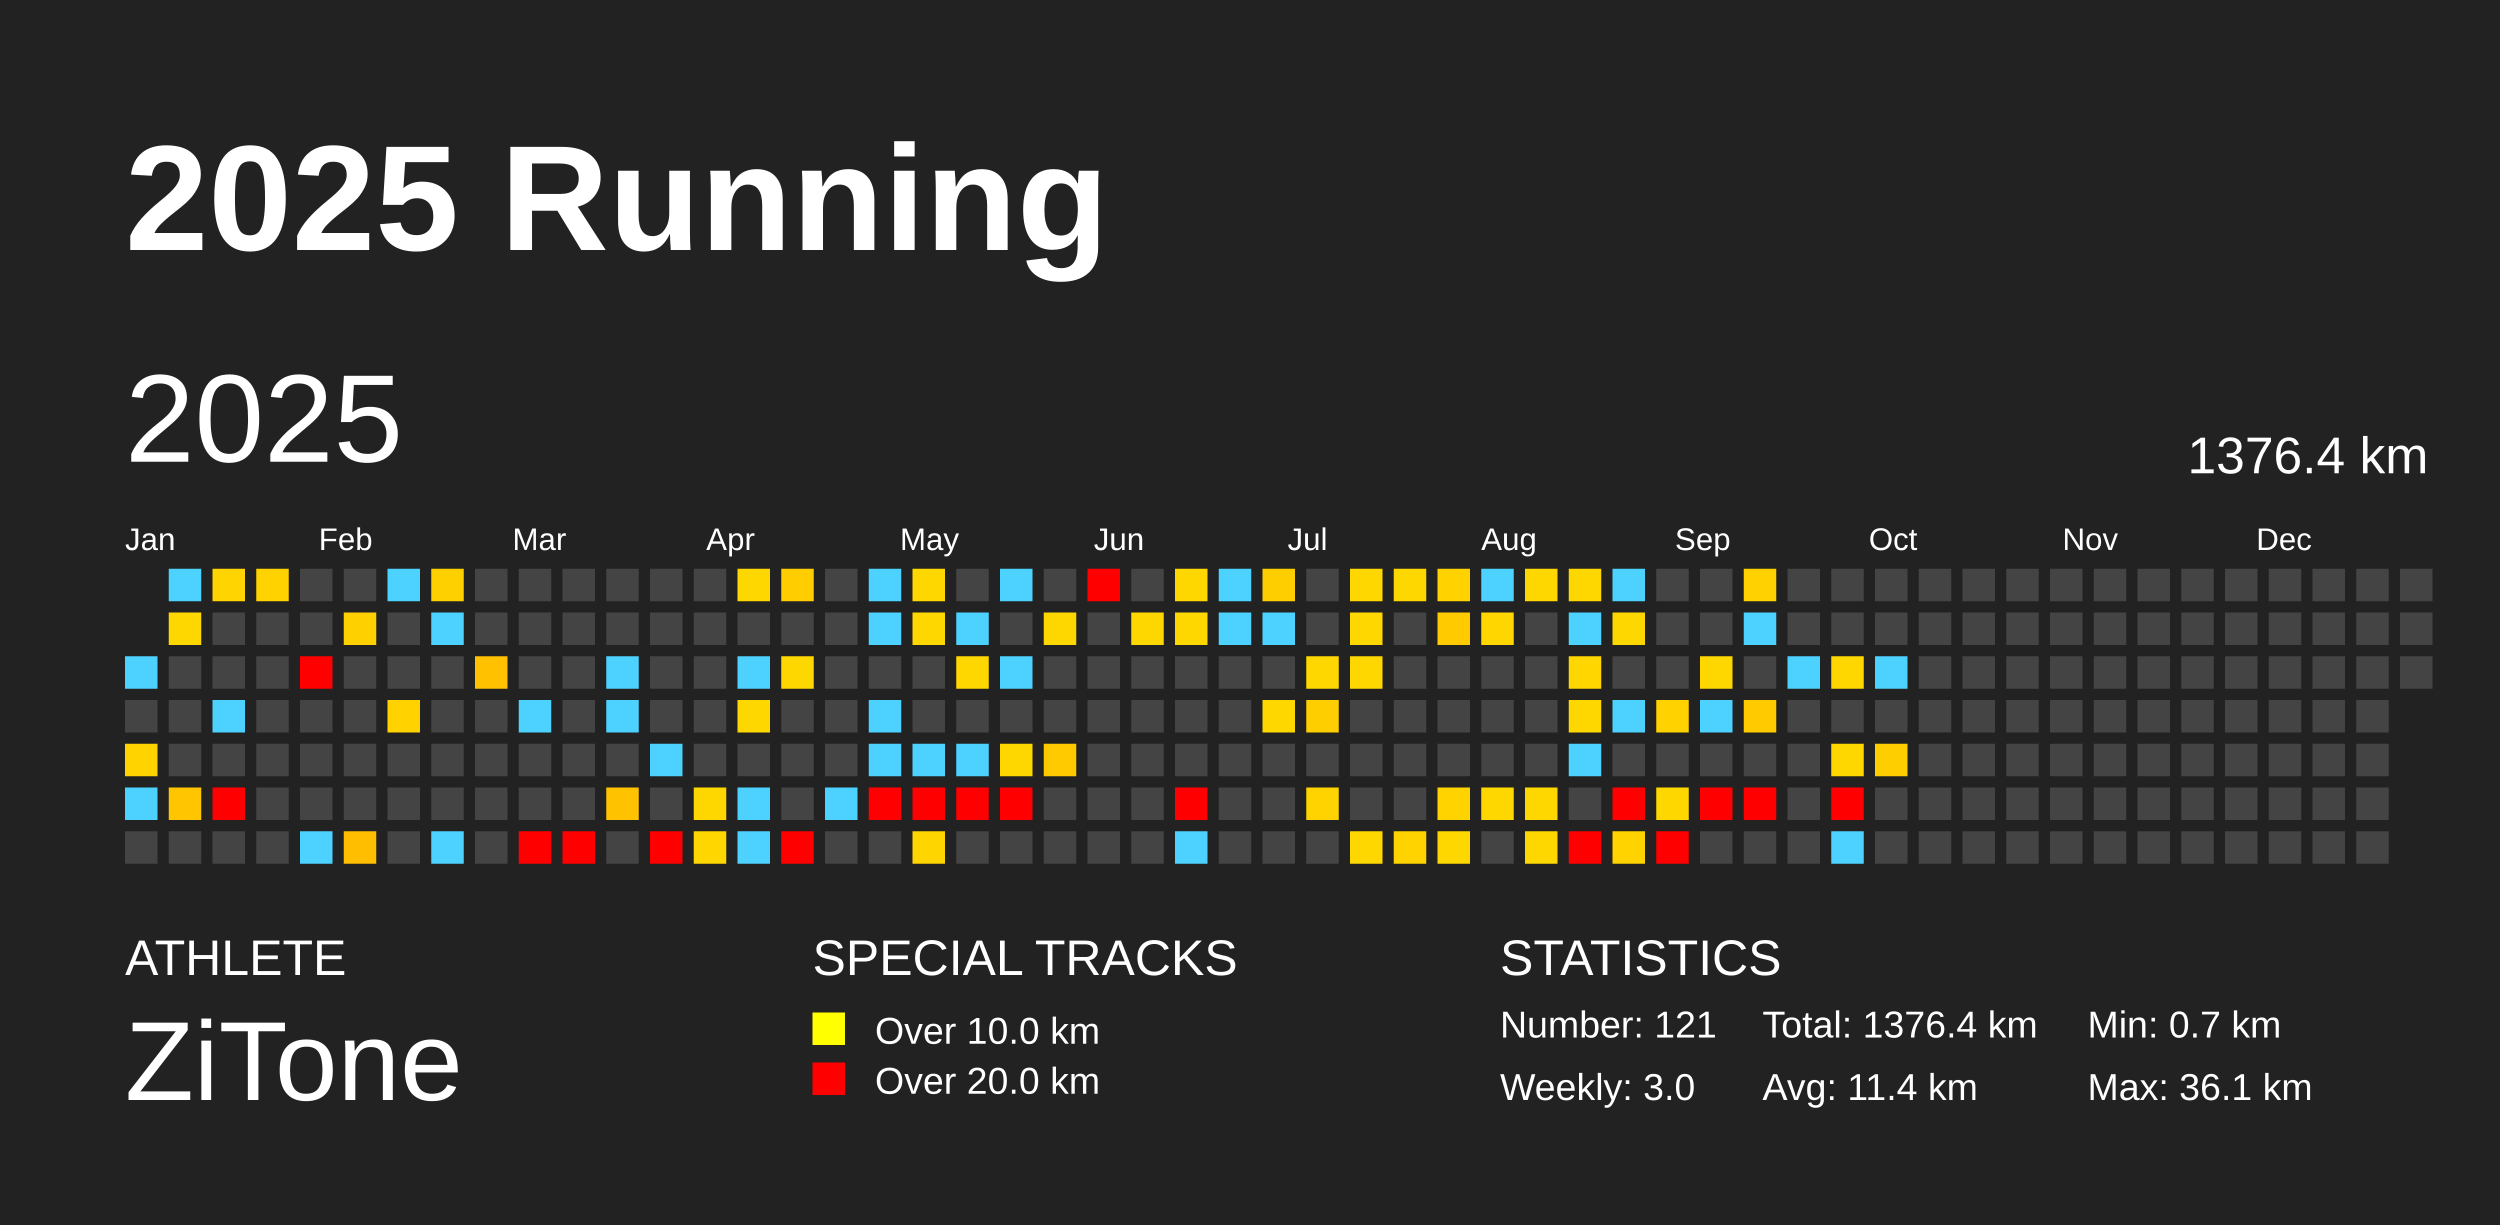
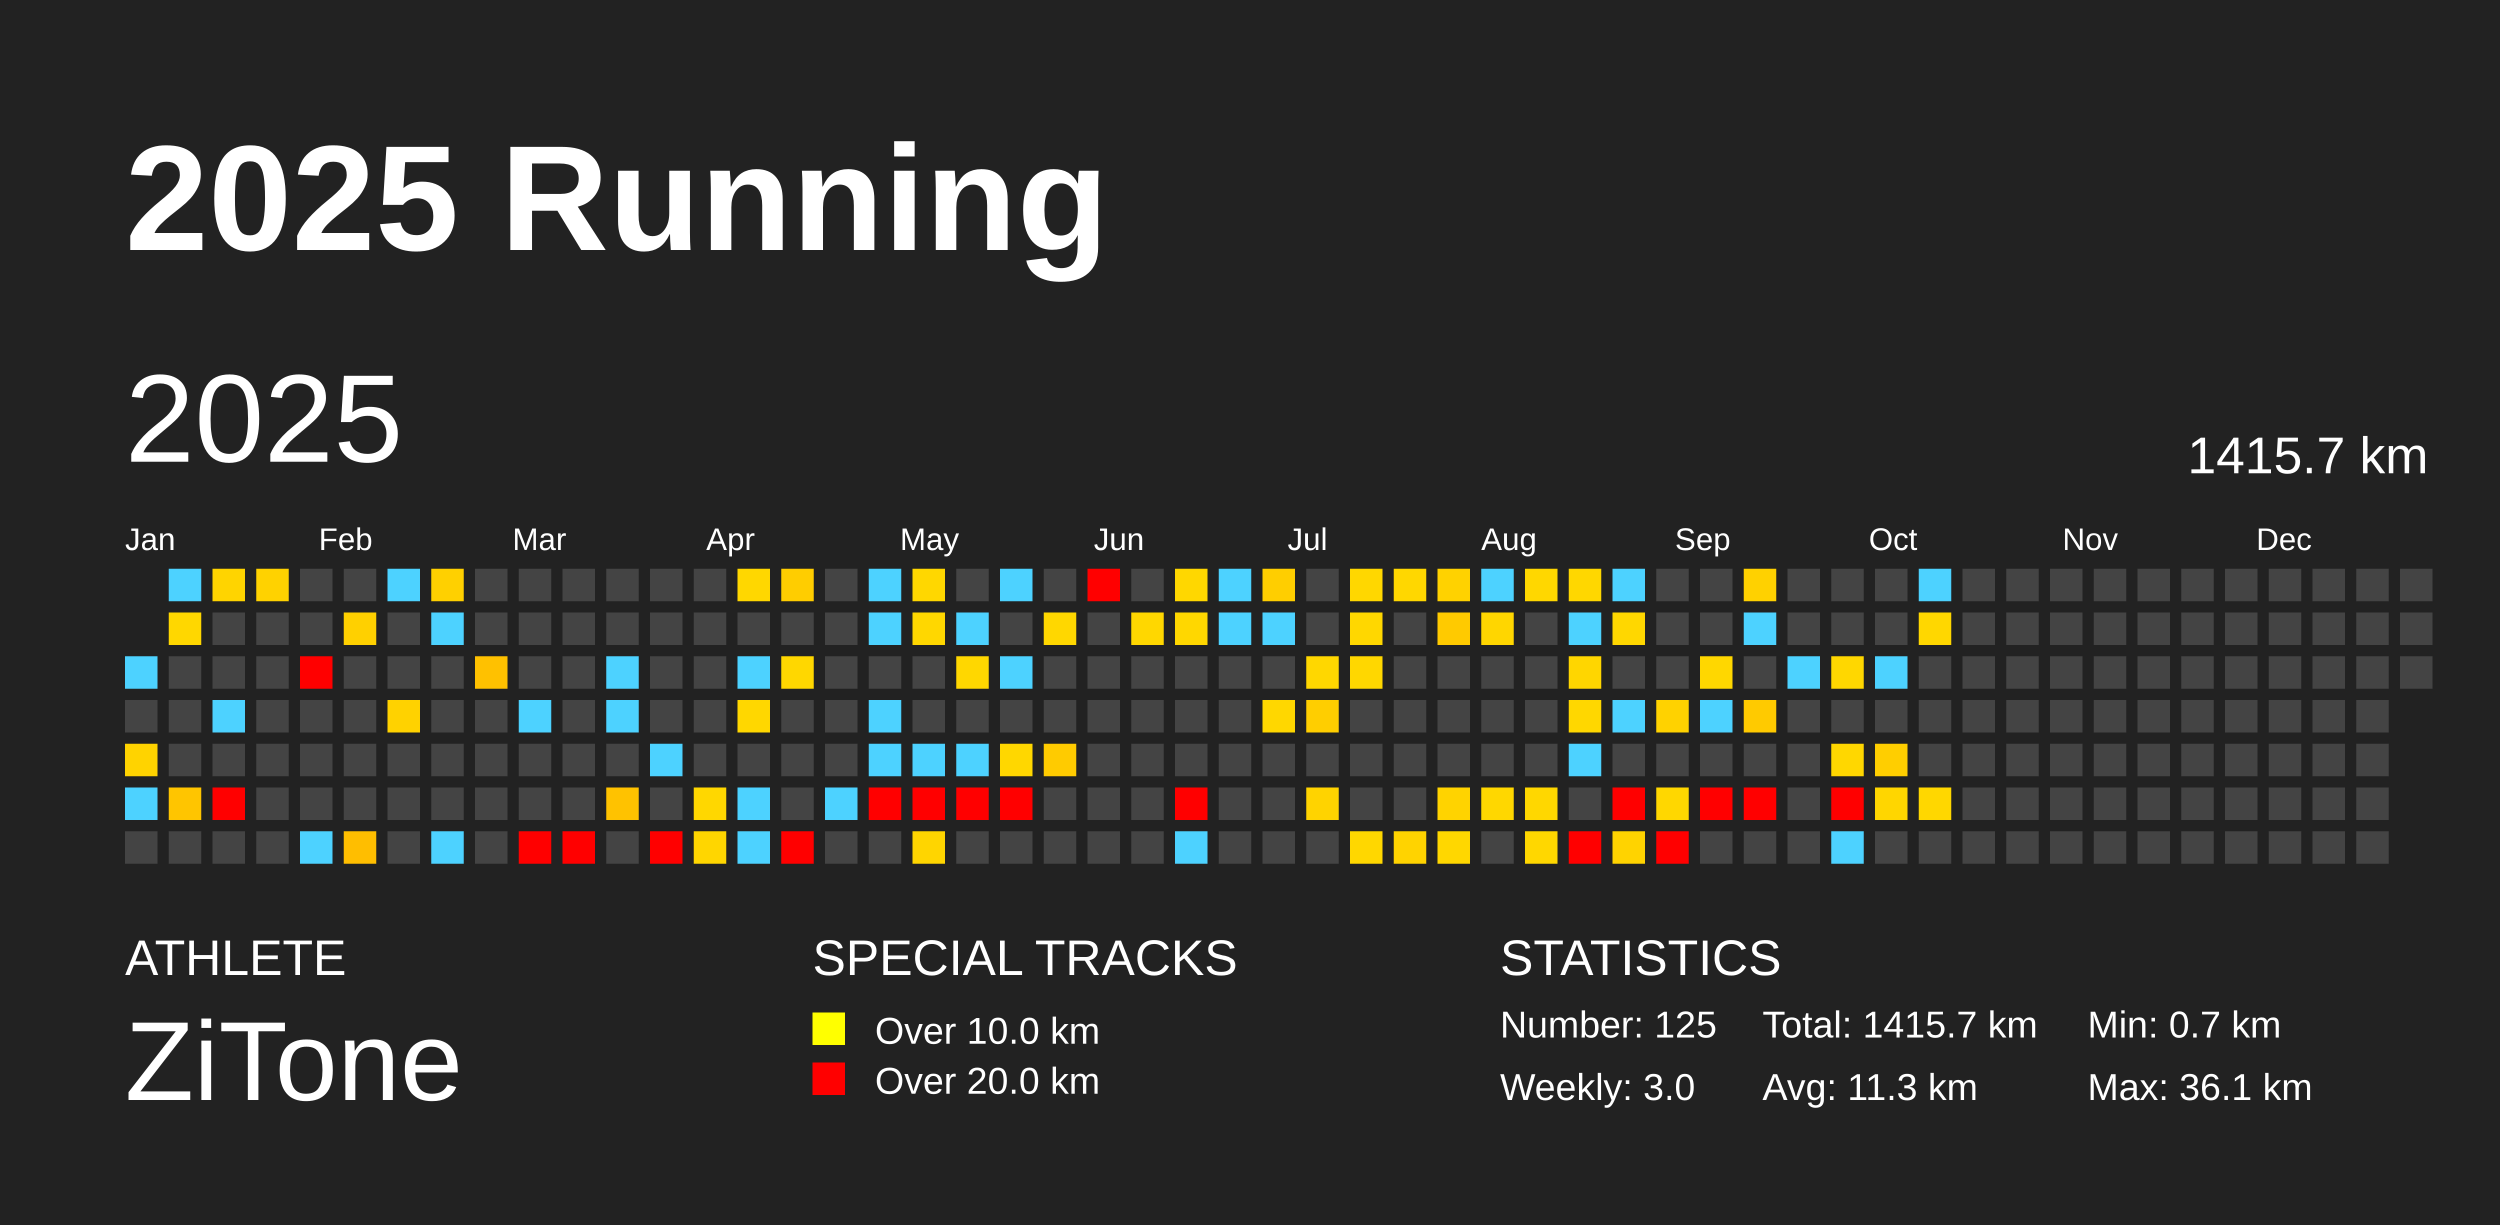
<svg xmlns="http://www.w3.org/2000/svg" baseProfile="full" height="98mm" version="1.1" viewBox="0,0,200,98" width="200mm">
  <defs />
  <rect fill="#222222" height="98" width="200" x="0" y="0" />
  <text fill="#FFFFFF" style="font-size:12px; font-family:Arial; font-weight:bold;" x="10" y="20">2025 Running</text>
  <text fill="#FFFFFF" style="font-size:4px; font-family:Arial" x="10" y="78">ATHLETE</text>
  <text fill="#FFFFFF" style="font-size:9px; font-family:Arial" x="10" y="88">ZiTone</text>
  <text fill="#FFFFFF" style="font-size:4px; font-family:Arial" x="65" y="78">SPECIAL TRACKS</text>
  <rect fill="yellow" height="2.6" width="2.6" x="65" y="81" />
  <text fill="#FFFFFF" style="font-size:3px; font-family:Arial" x="70" y="83.5">Over 10.0 km</text>
  <rect fill="red" height="2.6" width="2.6" x="65" y="85" />
  <text fill="#FFFFFF" style="font-size:3px; font-family:Arial" x="70" y="87.5">Over 20.0 km</text>
  <text fill="#FFFFFF" style="font-size:4px; font-family:Arial" x="120" y="78">STATISTICS</text>
-   <text fill="#FFFFFF" style="font-size:3px; font-family:Arial" x="120" y="83">Number: 121</text>
+   <text fill="#FFFFFF" style="font-size:3px; font-family:Arial" x="120" y="83">Number: 125</text>
  <text fill="#FFFFFF" style="font-size:3px; font-family:Arial" x="120" y="88">Weekly: 3.0</text>
-   <text fill="#FFFFFF" style="font-size:3px; font-family:Arial" x="141" y="83">Total: 1376.4 km</text>
-   <text fill="#FFFFFF" style="font-size:3px; font-family:Arial" x="141" y="88">Avg: 11.4 km</text>
+   <text fill="#FFFFFF" style="font-size:3px; font-family:Arial" x="141" y="83">Total: 1415.7 km</text>
+   <text fill="#FFFFFF" style="font-size:3px; font-family:Arial" x="141" y="88">Avg: 11.3 km</text>
  <text fill="#FFFFFF" style="font-size:3px; font-family:Arial" x="167" y="83">Min: 0.7 km</text>
  <text fill="#FFFFFF" style="font-size:3px; font-family:Arial" x="167" y="88">Max: 36.1 km</text>
  <text dominant-baseline="hanging" fill="#FFFFFF" style="font-size:10.0px; font-family:Arial;" x="10" y="30">2025</text>
-   <text dominant-baseline="hanging" fill="#FFFFFF" style="font-size:4.125px; font-family:Arial;" x="175" y="35">1376.4 km</text>
+   <text dominant-baseline="hanging" fill="#FFFFFF" style="font-size:4.125px; font-family:Arial;" x="175" y="35">1415.7 km</text>
  <text fill="#FFFFFF" style="font-size:2.5px; font-family:Arial" x="10.0" y="44">Jan</text>
  <text fill="#FFFFFF" style="font-size:2.5px; font-family:Arial" x="25.5" y="44">Feb</text>
  <text fill="#FFFFFF" style="font-size:2.5px; font-family:Arial" x="41.0" y="44">Mar</text>
  <text fill="#FFFFFF" style="font-size:2.5px; font-family:Arial" x="56.5" y="44">Apr</text>
  <text fill="#FFFFFF" style="font-size:2.5px; font-family:Arial" x="72.0" y="44">May</text>
  <text fill="#FFFFFF" style="font-size:2.5px; font-family:Arial" x="87.5" y="44">Jun</text>
  <text fill="#FFFFFF" style="font-size:2.5px; font-family:Arial" x="103.0" y="44">Jul</text>
  <text fill="#FFFFFF" style="font-size:2.5px; font-family:Arial" x="118.5" y="44">Aug</text>
  <text fill="#FFFFFF" style="font-size:2.5px; font-family:Arial" x="134.0" y="44">Sep</text>
  <text fill="#FFFFFF" style="font-size:2.5px; font-family:Arial" x="149.5" y="44">Oct</text>
  <text fill="#FFFFFF" style="font-size:2.5px; font-family:Arial" x="165.0" y="44">Nov</text>
  <text fill="#FFFFFF" style="font-size:2.5px; font-family:Arial" x="180.5" y="44">Dec</text>
  <rect fill="#4dd2ff" height="2.6" width="2.6" x="10.0" y="52.5" />
  <rect fill="#444444" height="2.6" width="2.6" x="10.0" y="56.0" />
  <rect fill="#ffd300" height="2.6" width="2.6" x="10.0" y="59.5" />
  <rect fill="#4dd2ff" height="2.6" width="2.6" x="10.0" y="63.0" />
  <rect fill="#444444" height="2.6" width="2.6" x="10.0" y="66.5" />
  <rect fill="#4dd2ff" height="2.6" width="2.6" x="13.5" y="45.5" />
  <rect fill="#ffd700" height="2.6" width="2.6" x="13.5" y="49.0" />
  <rect fill="#444444" height="2.6" width="2.6" x="13.5" y="52.5" />
  <rect fill="#444444" height="2.6" width="2.6" x="13.5" y="56.0" />
  <rect fill="#444444" height="2.6" width="2.6" x="13.5" y="59.5" />
  <rect fill="#ffc500" height="2.6" width="2.6" x="13.5" y="63.0" />
  <rect fill="#444444" height="2.6" width="2.6" x="13.5" y="66.5" />
  <rect fill="#ffd400" height="2.6" width="2.6" x="17.0" y="45.5" />
  <rect fill="#444444" height="2.6" width="2.6" x="17.0" y="49.0" />
  <rect fill="#444444" height="2.6" width="2.6" x="17.0" y="52.5" />
  <rect fill="#4dd2ff" height="2.6" width="2.6" x="17.0" y="56.0" />
  <rect fill="#444444" height="2.6" width="2.6" x="17.0" y="59.5" />
  <rect fill="red" height="2.6" width="2.6" x="17.0" y="63.0" />
  <rect fill="#444444" height="2.6" width="2.6" x="17.0" y="66.5" />
  <rect fill="#ffd200" height="2.6" width="2.6" x="20.5" y="45.5" />
  <rect fill="#444444" height="2.6" width="2.6" x="20.5" y="49.0" />
  <rect fill="#444444" height="2.6" width="2.6" x="20.5" y="52.5" />
  <rect fill="#444444" height="2.6" width="2.6" x="20.5" y="56.0" />
  <rect fill="#444444" height="2.6" width="2.6" x="20.5" y="59.5" />
  <rect fill="#444444" height="2.6" width="2.6" x="20.5" y="63.0" />
  <rect fill="#444444" height="2.6" width="2.6" x="20.5" y="66.5" />
  <rect fill="#444444" height="2.6" width="2.6" x="24.0" y="45.5" />
  <rect fill="#444444" height="2.6" width="2.6" x="24.0" y="49.0" />
  <rect fill="red" height="2.6" width="2.6" x="24.0" y="52.5" />
  <rect fill="#444444" height="2.6" width="2.6" x="24.0" y="56.0" />
  <rect fill="#444444" height="2.6" width="2.6" x="24.0" y="59.5" />
  <rect fill="#444444" height="2.6" width="2.6" x="24.0" y="63.0" />
  <rect fill="#4dd2ff" height="2.6" width="2.6" x="24.0" y="66.5" />
  <rect fill="#444444" height="2.6" width="2.6" x="27.5" y="45.5" />
  <rect fill="#ffd000" height="2.6" width="2.6" x="27.5" y="49.0" />
  <rect fill="#444444" height="2.6" width="2.6" x="27.5" y="52.5" />
  <rect fill="#444444" height="2.6" width="2.6" x="27.5" y="56.0" />
  <rect fill="#444444" height="2.6" width="2.6" x="27.5" y="59.5" />
  <rect fill="#444444" height="2.6" width="2.6" x="27.5" y="63.0" />
  <rect fill="#ffbe00" height="2.6" width="2.6" x="27.5" y="66.5" />
  <rect fill="#4dd2ff" height="2.6" width="2.6" x="31.0" y="45.5" />
  <rect fill="#444444" height="2.6" width="2.6" x="31.0" y="49.0" />
  <rect fill="#444444" height="2.6" width="2.6" x="31.0" y="52.5" />
  <rect fill="#ffd200" height="2.6" width="2.6" x="31.0" y="56.0" />
  <rect fill="#444444" height="2.6" width="2.6" x="31.0" y="59.5" />
  <rect fill="#444444" height="2.6" width="2.6" x="31.0" y="63.0" />
  <rect fill="#444444" height="2.6" width="2.6" x="31.0" y="66.5" />
  <rect fill="#ffd000" height="2.6" width="2.6" x="34.5" y="45.5" />
  <rect fill="#4dd2ff" height="2.6" width="2.6" x="34.5" y="49.0" />
  <rect fill="#444444" height="2.6" width="2.6" x="34.5" y="52.5" />
  <rect fill="#444444" height="2.6" width="2.6" x="34.5" y="56.0" />
  <rect fill="#444444" height="2.6" width="2.6" x="34.5" y="59.5" />
  <rect fill="#444444" height="2.6" width="2.6" x="34.5" y="63.0" />
  <rect fill="#4dd2ff" height="2.6" width="2.6" x="34.5" y="66.5" />
  <rect fill="#444444" height="2.6" width="2.6" x="38.0" y="45.5" />
  <rect fill="#444444" height="2.6" width="2.6" x="38.0" y="49.0" />
  <rect fill="#ffc100" height="2.6" width="2.6" x="38.0" y="52.5" />
  <rect fill="#444444" height="2.6" width="2.6" x="38.0" y="56.0" />
  <rect fill="#444444" height="2.6" width="2.6" x="38.0" y="59.5" />
  <rect fill="#444444" height="2.6" width="2.6" x="38.0" y="63.0" />
  <rect fill="#444444" height="2.6" width="2.6" x="38.0" y="66.5" />
  <rect fill="#444444" height="2.6" width="2.6" x="41.5" y="45.5" />
  <rect fill="#444444" height="2.6" width="2.6" x="41.5" y="49.0" />
  <rect fill="#444444" height="2.6" width="2.6" x="41.5" y="52.5" />
  <rect fill="#4dd2ff" height="2.6" width="2.6" x="41.5" y="56.0" />
  <rect fill="#444444" height="2.6" width="2.6" x="41.5" y="59.5" />
  <rect fill="#444444" height="2.6" width="2.6" x="41.5" y="63.0" />
  <rect fill="red" height="2.6" width="2.6" x="41.5" y="66.5" />
  <rect fill="#444444" height="2.6" width="2.6" x="45.0" y="45.5" />
  <rect fill="#444444" height="2.6" width="2.6" x="45.0" y="49.0" />
  <rect fill="#444444" height="2.6" width="2.6" x="45.0" y="52.5" />
  <rect fill="#444444" height="2.6" width="2.6" x="45.0" y="56.0" />
  <rect fill="#444444" height="2.6" width="2.6" x="45.0" y="59.5" />
  <rect fill="#444444" height="2.6" width="2.6" x="45.0" y="63.0" />
  <rect fill="red" height="2.6" width="2.6" x="45.0" y="66.5" />
  <rect fill="#444444" height="2.6" width="2.6" x="48.5" y="45.5" />
  <rect fill="#444444" height="2.6" width="2.6" x="48.5" y="49.0" />
  <rect fill="#4dd2ff" height="2.6" width="2.6" x="48.5" y="52.5" />
  <rect fill="#4dd2ff" height="2.6" width="2.6" x="48.5" y="56.0" />
  <rect fill="#444444" height="2.6" width="2.6" x="48.5" y="59.5" />
  <rect fill="#ffc200" height="2.6" width="2.6" x="48.5" y="63.0" />
  <rect fill="#444444" height="2.6" width="2.6" x="48.5" y="66.5" />
  <rect fill="#444444" height="2.6" width="2.6" x="52.0" y="45.5" />
  <rect fill="#444444" height="2.6" width="2.6" x="52.0" y="49.0" />
  <rect fill="#444444" height="2.6" width="2.6" x="52.0" y="52.5" />
  <rect fill="#444444" height="2.6" width="2.6" x="52.0" y="56.0" />
  <rect fill="#4dd2ff" height="2.6" width="2.6" x="52.0" y="59.5" />
  <rect fill="#444444" height="2.6" width="2.6" x="52.0" y="63.0" />
  <rect fill="red" height="2.6" width="2.6" x="52.0" y="66.5" />
  <rect fill="#444444" height="2.6" width="2.6" x="55.5" y="45.5" />
  <rect fill="#444444" height="2.6" width="2.6" x="55.5" y="49.0" />
  <rect fill="#444444" height="2.6" width="2.6" x="55.5" y="52.5" />
  <rect fill="#444444" height="2.6" width="2.6" x="55.5" y="56.0" />
  <rect fill="#444444" height="2.6" width="2.6" x="55.5" y="59.5" />
  <rect fill="#ffd700" height="2.6" width="2.6" x="55.5" y="63.0" />
  <rect fill="#ffd600" height="2.6" width="2.6" x="55.5" y="66.5" />
  <rect fill="#ffd700" height="2.6" width="2.6" x="59.0" y="45.5" />
  <rect fill="#444444" height="2.6" width="2.6" x="59.0" y="49.0" />
  <rect fill="#4dd2ff" height="2.6" width="2.6" x="59.0" y="52.5" />
  <rect fill="#ffd700" height="2.6" width="2.6" x="59.0" y="56.0" />
  <rect fill="#444444" height="2.6" width="2.6" x="59.0" y="59.5" />
  <rect fill="#4dd2ff" height="2.6" width="2.6" x="59.0" y="63.0" />
  <rect fill="#4dd2ff" height="2.6" width="2.6" x="59.0" y="66.5" />
  <rect fill="#ffcd00" height="2.6" width="2.6" x="62.5" y="45.5" />
  <rect fill="#444444" height="2.6" width="2.6" x="62.5" y="49.0" />
  <rect fill="#ffd700" height="2.6" width="2.6" x="62.5" y="52.5" />
  <rect fill="#444444" height="2.6" width="2.6" x="62.5" y="56.0" />
  <rect fill="#444444" height="2.6" width="2.6" x="62.5" y="59.5" />
  <rect fill="#444444" height="2.6" width="2.6" x="62.5" y="63.0" />
  <rect fill="red" height="2.6" width="2.6" x="62.5" y="66.5" />
  <rect fill="#444444" height="2.6" width="2.6" x="66.0" y="45.5" />
  <rect fill="#444444" height="2.6" width="2.6" x="66.0" y="49.0" />
  <rect fill="#444444" height="2.6" width="2.6" x="66.0" y="52.5" />
  <rect fill="#444444" height="2.6" width="2.6" x="66.0" y="56.0" />
  <rect fill="#444444" height="2.6" width="2.6" x="66.0" y="59.5" />
  <rect fill="#4dd2ff" height="2.6" width="2.6" x="66.0" y="63.0" />
  <rect fill="#444444" height="2.6" width="2.6" x="66.0" y="66.5" />
  <rect fill="#4dd2ff" height="2.6" width="2.6" x="69.5" y="45.5" />
  <rect fill="#4dd2ff" height="2.6" width="2.6" x="69.5" y="49.0" />
  <rect fill="#444444" height="2.6" width="2.6" x="69.5" y="52.5" />
  <rect fill="#4dd2ff" height="2.6" width="2.6" x="69.5" y="56.0" />
  <rect fill="#4dd2ff" height="2.6" width="2.6" x="69.5" y="59.5" />
  <rect fill="red" height="2.6" width="2.6" x="69.5" y="63.0" />
  <rect fill="#444444" height="2.6" width="2.6" x="69.5" y="66.5" />
  <rect fill="#ffd700" height="2.6" width="2.6" x="73.0" y="45.5" />
  <rect fill="#ffd700" height="2.6" width="2.6" x="73.0" y="49.0" />
  <rect fill="#444444" height="2.6" width="2.6" x="73.0" y="52.5" />
  <rect fill="#444444" height="2.6" width="2.6" x="73.0" y="56.0" />
  <rect fill="#4dd2ff" height="2.6" width="2.6" x="73.0" y="59.5" />
  <rect fill="red" height="2.6" width="2.6" x="73.0" y="63.0" />
  <rect fill="#ffd500" height="2.6" width="2.6" x="73.0" y="66.5" />
  <rect fill="#444444" height="2.6" width="2.6" x="76.5" y="45.5" />
  <rect fill="#4dd2ff" height="2.6" width="2.6" x="76.5" y="49.0" />
  <rect fill="#ffd700" height="2.6" width="2.6" x="76.5" y="52.5" />
  <rect fill="#444444" height="2.6" width="2.6" x="76.5" y="56.0" />
  <rect fill="#4dd2ff" height="2.6" width="2.6" x="76.5" y="59.5" />
  <rect fill="red" height="2.6" width="2.6" x="76.5" y="63.0" />
  <rect fill="#444444" height="2.6" width="2.6" x="76.5" y="66.5" />
  <rect fill="#4dd2ff" height="2.6" width="2.6" x="80.0" y="45.5" />
  <rect fill="#444444" height="2.6" width="2.6" x="80.0" y="49.0" />
  <rect fill="#4dd2ff" height="2.6" width="2.6" x="80.0" y="52.5" />
  <rect fill="#444444" height="2.6" width="2.6" x="80.0" y="56.0" />
  <rect fill="#ffd700" height="2.6" width="2.6" x="80.0" y="59.5" />
  <rect fill="red" height="2.6" width="2.6" x="80.0" y="63.0" />
  <rect fill="#444444" height="2.6" width="2.6" x="80.0" y="66.5" />
  <rect fill="#444444" height="2.6" width="2.6" x="83.5" y="45.5" />
  <rect fill="#ffd700" height="2.6" width="2.6" x="83.5" y="49.0" />
  <rect fill="#444444" height="2.6" width="2.6" x="83.5" y="52.5" />
  <rect fill="#444444" height="2.6" width="2.6" x="83.5" y="56.0" />
  <rect fill="#ffcb00" height="2.6" width="2.6" x="83.5" y="59.5" />
  <rect fill="#444444" height="2.6" width="2.6" x="83.5" y="63.0" />
  <rect fill="#444444" height="2.6" width="2.6" x="83.5" y="66.5" />
  <rect fill="red" height="2.6" width="2.6" x="87.0" y="45.5" />
  <rect fill="#444444" height="2.6" width="2.6" x="87.0" y="49.0" />
  <rect fill="#444444" height="2.6" width="2.6" x="87.0" y="52.5" />
  <rect fill="#444444" height="2.6" width="2.6" x="87.0" y="56.0" />
  <rect fill="#444444" height="2.6" width="2.6" x="87.0" y="59.5" />
  <rect fill="#444444" height="2.6" width="2.6" x="87.0" y="63.0" />
  <rect fill="#444444" height="2.6" width="2.6" x="87.0" y="66.5" />
  <rect fill="#444444" height="2.6" width="2.6" x="90.5" y="45.5" />
  <rect fill="#ffd700" height="2.6" width="2.6" x="90.5" y="49.0" />
  <rect fill="#444444" height="2.6" width="2.6" x="90.5" y="52.5" />
  <rect fill="#444444" height="2.6" width="2.6" x="90.5" y="56.0" />
  <rect fill="#444444" height="2.6" width="2.6" x="90.5" y="59.5" />
  <rect fill="#444444" height="2.6" width="2.6" x="90.5" y="63.0" />
  <rect fill="#444444" height="2.6" width="2.6" x="90.5" y="66.5" />
  <rect fill="#ffd700" height="2.6" width="2.6" x="94.0" y="45.5" />
  <rect fill="#ffd700" height="2.6" width="2.6" x="94.0" y="49.0" />
  <rect fill="#444444" height="2.6" width="2.6" x="94.0" y="52.5" />
  <rect fill="#444444" height="2.6" width="2.6" x="94.0" y="56.0" />
  <rect fill="#444444" height="2.6" width="2.6" x="94.0" y="59.5" />
  <rect fill="red" height="2.6" width="2.6" x="94.0" y="63.0" />
  <rect fill="#4dd2ff" height="2.6" width="2.6" x="94.0" y="66.5" />
  <rect fill="#4dd2ff" height="2.6" width="2.6" x="97.5" y="45.5" />
  <rect fill="#4dd2ff" height="2.6" width="2.6" x="97.5" y="49.0" />
  <rect fill="#444444" height="2.6" width="2.6" x="97.5" y="52.5" />
  <rect fill="#444444" height="2.6" width="2.6" x="97.5" y="56.0" />
  <rect fill="#444444" height="2.6" width="2.6" x="97.5" y="59.5" />
  <rect fill="#444444" height="2.6" width="2.6" x="97.5" y="63.0" />
  <rect fill="#444444" height="2.6" width="2.6" x="97.5" y="66.5" />
  <rect fill="#ffce00" height="2.6" width="2.6" x="101.0" y="45.5" />
  <rect fill="#4dd2ff" height="2.6" width="2.6" x="101.0" y="49.0" />
  <rect fill="#444444" height="2.6" width="2.6" x="101.0" y="52.5" />
  <rect fill="#ffd700" height="2.6" width="2.6" x="101.0" y="56.0" />
  <rect fill="#444444" height="2.6" width="2.6" x="101.0" y="59.5" />
  <rect fill="#444444" height="2.6" width="2.6" x="101.0" y="63.0" />
  <rect fill="#444444" height="2.6" width="2.6" x="101.0" y="66.5" />
  <rect fill="#444444" height="2.6" width="2.6" x="104.5" y="45.5" />
  <rect fill="#444444" height="2.6" width="2.6" x="104.5" y="49.0" />
  <rect fill="#ffd700" height="2.6" width="2.6" x="104.5" y="52.5" />
  <rect fill="#ffce00" height="2.6" width="2.6" x="104.5" y="56.0" />
  <rect fill="#444444" height="2.6" width="2.6" x="104.5" y="59.5" />
  <rect fill="#ffd300" height="2.6" width="2.6" x="104.5" y="63.0" />
  <rect fill="#444444" height="2.6" width="2.6" x="104.5" y="66.5" />
  <rect fill="#ffd700" height="2.6" width="2.6" x="108.0" y="45.5" />
  <rect fill="#ffd700" height="2.6" width="2.6" x="108.0" y="49.0" />
  <rect fill="#ffd700" height="2.6" width="2.6" x="108.0" y="52.5" />
  <rect fill="#444444" height="2.6" width="2.6" x="108.0" y="56.0" />
  <rect fill="#444444" height="2.6" width="2.6" x="108.0" y="59.5" />
  <rect fill="#444444" height="2.6" width="2.6" x="108.0" y="63.0" />
  <rect fill="#ffd700" height="2.6" width="2.6" x="108.0" y="66.5" />
  <rect fill="#ffd700" height="2.6" width="2.6" x="111.5" y="45.5" />
  <rect fill="#444444" height="2.6" width="2.6" x="111.5" y="49.0" />
  <rect fill="#444444" height="2.6" width="2.6" x="111.5" y="52.5" />
  <rect fill="#444444" height="2.6" width="2.6" x="111.5" y="56.0" />
  <rect fill="#444444" height="2.6" width="2.6" x="111.5" y="59.5" />
  <rect fill="#444444" height="2.6" width="2.6" x="111.5" y="63.0" />
  <rect fill="#ffd300" height="2.6" width="2.6" x="111.5" y="66.5" />
  <rect fill="#ffd200" height="2.6" width="2.6" x="115.0" y="45.5" />
  <rect fill="#ffca00" height="2.6" width="2.6" x="115.0" y="49.0" />
  <rect fill="#444444" height="2.6" width="2.6" x="115.0" y="52.5" />
  <rect fill="#444444" height="2.6" width="2.6" x="115.0" y="56.0" />
  <rect fill="#444444" height="2.6" width="2.6" x="115.0" y="59.5" />
  <rect fill="#ffd300" height="2.6" width="2.6" x="115.0" y="63.0" />
  <rect fill="#ffd700" height="2.6" width="2.6" x="115.0" y="66.5" />
  <rect fill="#4dd2ff" height="2.6" width="2.6" x="118.5" y="45.5" />
  <rect fill="#ffd600" height="2.6" width="2.6" x="118.5" y="49.0" />
  <rect fill="#444444" height="2.6" width="2.6" x="118.5" y="52.5" />
  <rect fill="#444444" height="2.6" width="2.6" x="118.5" y="56.0" />
  <rect fill="#444444" height="2.6" width="2.6" x="118.5" y="59.5" />
  <rect fill="#ffd700" height="2.6" width="2.6" x="118.5" y="63.0" />
  <rect fill="#444444" height="2.6" width="2.6" x="118.5" y="66.5" />
  <rect fill="#ffd700" height="2.6" width="2.6" x="122.0" y="45.5" />
  <rect fill="#444444" height="2.6" width="2.6" x="122.0" y="49.0" />
  <rect fill="#444444" height="2.6" width="2.6" x="122.0" y="52.5" />
  <rect fill="#444444" height="2.6" width="2.6" x="122.0" y="56.0" />
  <rect fill="#444444" height="2.6" width="2.6" x="122.0" y="59.5" />
  <rect fill="#ffd700" height="2.6" width="2.6" x="122.0" y="63.0" />
  <rect fill="#ffd700" height="2.6" width="2.6" x="122.0" y="66.5" />
  <rect fill="#ffd700" height="2.6" width="2.6" x="125.5" y="45.5" />
  <rect fill="#4dd2ff" height="2.6" width="2.6" x="125.5" y="49.0" />
  <rect fill="#ffd600" height="2.6" width="2.6" x="125.5" y="52.5" />
  <rect fill="#ffd700" height="2.6" width="2.6" x="125.5" y="56.0" />
  <rect fill="#4dd2ff" height="2.6" width="2.6" x="125.5" y="59.5" />
  <rect fill="#444444" height="2.6" width="2.6" x="125.5" y="63.0" />
  <rect fill="red" height="2.6" width="2.6" x="125.5" y="66.5" />
  <rect fill="#4dd2ff" height="2.6" width="2.6" x="129.0" y="45.5" />
  <rect fill="#ffd700" height="2.6" width="2.6" x="129.0" y="49.0" />
  <rect fill="#444444" height="2.6" width="2.6" x="129.0" y="52.5" />
  <rect fill="#4dd2ff" height="2.6" width="2.6" x="129.0" y="56.0" />
  <rect fill="#444444" height="2.6" width="2.6" x="129.0" y="59.5" />
  <rect fill="red" height="2.6" width="2.6" x="129.0" y="63.0" />
  <rect fill="#ffd300" height="2.6" width="2.6" x="129.0" y="66.5" />
  <rect fill="#444444" height="2.6" width="2.6" x="132.5" y="45.5" />
  <rect fill="#444444" height="2.6" width="2.6" x="132.5" y="49.0" />
  <rect fill="#444444" height="2.6" width="2.6" x="132.5" y="52.5" />
  <rect fill="#ffd200" height="2.6" width="2.6" x="132.5" y="56.0" />
  <rect fill="#444444" height="2.6" width="2.6" x="132.5" y="59.5" />
  <rect fill="#ffd700" height="2.6" width="2.6" x="132.5" y="63.0" />
  <rect fill="red" height="2.6" width="2.6" x="132.5" y="66.5" />
  <rect fill="#444444" height="2.6" width="2.6" x="136.0" y="45.5" />
  <rect fill="#444444" height="2.6" width="2.6" x="136.0" y="49.0" />
  <rect fill="#ffd700" height="2.6" width="2.6" x="136.0" y="52.5" />
  <rect fill="#4dd2ff" height="2.6" width="2.6" x="136.0" y="56.0" />
  <rect fill="#444444" height="2.6" width="2.6" x="136.0" y="59.5" />
  <rect fill="red" height="2.6" width="2.6" x="136.0" y="63.0" />
  <rect fill="#444444" height="2.6" width="2.6" x="136.0" y="66.5" />
  <rect fill="#ffd100" height="2.6" width="2.6" x="139.5" y="45.5" />
  <rect fill="#4dd2ff" height="2.6" width="2.6" x="139.5" y="49.0" />
  <rect fill="#444444" height="2.6" width="2.6" x="139.5" y="52.5" />
  <rect fill="#ffca00" height="2.6" width="2.6" x="139.5" y="56.0" />
  <rect fill="#444444" height="2.6" width="2.6" x="139.5" y="59.5" />
  <rect fill="red" height="2.6" width="2.6" x="139.5" y="63.0" />
  <rect fill="#444444" height="2.6" width="2.6" x="139.5" y="66.5" />
  <rect fill="#444444" height="2.6" width="2.6" x="143.0" y="45.5" />
  <rect fill="#444444" height="2.6" width="2.6" x="143.0" y="49.0" />
  <rect fill="#4dd2ff" height="2.6" width="2.6" x="143.0" y="52.5" />
  <rect fill="#444444" height="2.6" width="2.6" x="143.0" y="56.0" />
  <rect fill="#444444" height="2.6" width="2.6" x="143.0" y="59.5" />
  <rect fill="#444444" height="2.6" width="2.6" x="143.0" y="63.0" />
  <rect fill="#444444" height="2.6" width="2.6" x="143.0" y="66.5" />
  <rect fill="#444444" height="2.6" width="2.6" x="146.5" y="45.5" />
  <rect fill="#444444" height="2.6" width="2.6" x="146.5" y="49.0" />
  <rect fill="#ffd700" height="2.6" width="2.6" x="146.5" y="52.5" />
  <rect fill="#444444" height="2.6" width="2.6" x="146.5" y="56.0" />
  <rect fill="#ffd700" height="2.6" width="2.6" x="146.5" y="59.5" />
  <rect fill="red" height="2.6" width="2.6" x="146.5" y="63.0" />
  <rect fill="#4dd2ff" height="2.6" width="2.6" x="146.5" y="66.5" />
  <rect fill="#444444" height="2.6" width="2.6" x="150.0" y="45.5" />
  <rect fill="#444444" height="2.6" width="2.6" x="150.0" y="49.0" />
  <rect fill="#4dd2ff" height="2.6" width="2.6" x="150.0" y="52.5" />
  <rect fill="#444444" height="2.6" width="2.6" x="150.0" y="56.0" />
  <rect fill="#ffce00" height="2.6" width="2.6" x="150.0" y="59.5" />
-   <rect fill="#444444" height="2.6" width="2.6" x="150.0" y="63.0" />
+   <rect fill="#ffd600" height="2.6" width="2.6" x="150.0" y="63.0" />
  <rect fill="#444444" height="2.6" width="2.6" x="150.0" y="66.5" />
-   <rect fill="#444444" height="2.6" width="2.6" x="153.5" y="45.5" />
-   <rect fill="#444444" height="2.6" width="2.6" x="153.5" y="49.0" />
+   <rect fill="#4dd2ff" height="2.6" width="2.6" x="153.5" y="45.5" />
+   <rect fill="#ffd700" height="2.6" width="2.6" x="153.5" y="49.0" />
  <rect fill="#444444" height="2.6" width="2.6" x="153.5" y="52.5" />
  <rect fill="#444444" height="2.6" width="2.6" x="153.5" y="56.0" />
  <rect fill="#444444" height="2.6" width="2.6" x="153.5" y="59.5" />
-   <rect fill="#444444" height="2.6" width="2.6" x="153.5" y="63.0" />
+   <rect fill="#ffd700" height="2.6" width="2.6" x="153.5" y="63.0" />
  <rect fill="#444444" height="2.6" width="2.6" x="153.5" y="66.5" />
  <rect fill="#444444" height="2.6" width="2.6" x="157.0" y="45.5" />
  <rect fill="#444444" height="2.6" width="2.6" x="157.0" y="49.0" />
  <rect fill="#444444" height="2.6" width="2.6" x="157.0" y="52.5" />
  <rect fill="#444444" height="2.6" width="2.6" x="157.0" y="56.0" />
  <rect fill="#444444" height="2.6" width="2.6" x="157.0" y="59.5" />
  <rect fill="#444444" height="2.6" width="2.6" x="157.0" y="63.0" />
  <rect fill="#444444" height="2.6" width="2.6" x="157.0" y="66.5" />
  <rect fill="#444444" height="2.6" width="2.6" x="160.5" y="45.5" />
  <rect fill="#444444" height="2.6" width="2.6" x="160.5" y="49.0" />
  <rect fill="#444444" height="2.6" width="2.6" x="160.5" y="52.5" />
  <rect fill="#444444" height="2.6" width="2.6" x="160.5" y="56.0" />
  <rect fill="#444444" height="2.6" width="2.6" x="160.5" y="59.5" />
  <rect fill="#444444" height="2.6" width="2.6" x="160.5" y="63.0" />
  <rect fill="#444444" height="2.6" width="2.6" x="160.5" y="66.5" />
  <rect fill="#444444" height="2.6" width="2.6" x="164.0" y="45.5" />
  <rect fill="#444444" height="2.6" width="2.6" x="164.0" y="49.0" />
  <rect fill="#444444" height="2.6" width="2.6" x="164.0" y="52.5" />
  <rect fill="#444444" height="2.6" width="2.6" x="164.0" y="56.0" />
  <rect fill="#444444" height="2.6" width="2.6" x="164.0" y="59.5" />
  <rect fill="#444444" height="2.6" width="2.6" x="164.0" y="63.0" />
  <rect fill="#444444" height="2.6" width="2.6" x="164.0" y="66.5" />
  <rect fill="#444444" height="2.6" width="2.6" x="167.5" y="45.5" />
  <rect fill="#444444" height="2.6" width="2.6" x="167.5" y="49.0" />
  <rect fill="#444444" height="2.6" width="2.6" x="167.5" y="52.5" />
  <rect fill="#444444" height="2.6" width="2.6" x="167.5" y="56.0" />
  <rect fill="#444444" height="2.6" width="2.6" x="167.5" y="59.5" />
  <rect fill="#444444" height="2.6" width="2.6" x="167.5" y="63.0" />
  <rect fill="#444444" height="2.6" width="2.6" x="167.5" y="66.5" />
  <rect fill="#444444" height="2.6" width="2.6" x="171.0" y="45.5" />
  <rect fill="#444444" height="2.6" width="2.6" x="171.0" y="49.0" />
  <rect fill="#444444" height="2.6" width="2.6" x="171.0" y="52.5" />
  <rect fill="#444444" height="2.6" width="2.6" x="171.0" y="56.0" />
  <rect fill="#444444" height="2.6" width="2.6" x="171.0" y="59.5" />
  <rect fill="#444444" height="2.6" width="2.6" x="171.0" y="63.0" />
  <rect fill="#444444" height="2.6" width="2.6" x="171.0" y="66.5" />
  <rect fill="#444444" height="2.6" width="2.6" x="174.5" y="45.5" />
  <rect fill="#444444" height="2.6" width="2.6" x="174.5" y="49.0" />
  <rect fill="#444444" height="2.6" width="2.6" x="174.5" y="52.5" />
  <rect fill="#444444" height="2.6" width="2.6" x="174.5" y="56.0" />
  <rect fill="#444444" height="2.6" width="2.6" x="174.5" y="59.5" />
  <rect fill="#444444" height="2.6" width="2.6" x="174.5" y="63.0" />
  <rect fill="#444444" height="2.6" width="2.6" x="174.5" y="66.5" />
  <rect fill="#444444" height="2.6" width="2.6" x="178.0" y="45.5" />
  <rect fill="#444444" height="2.6" width="2.6" x="178.0" y="49.0" />
  <rect fill="#444444" height="2.6" width="2.6" x="178.0" y="52.5" />
  <rect fill="#444444" height="2.6" width="2.6" x="178.0" y="56.0" />
  <rect fill="#444444" height="2.6" width="2.6" x="178.0" y="59.5" />
  <rect fill="#444444" height="2.6" width="2.6" x="178.0" y="63.0" />
  <rect fill="#444444" height="2.6" width="2.6" x="178.0" y="66.5" />
  <rect fill="#444444" height="2.6" width="2.6" x="181.5" y="45.5" />
  <rect fill="#444444" height="2.6" width="2.6" x="181.5" y="49.0" />
  <rect fill="#444444" height="2.6" width="2.6" x="181.5" y="52.5" />
  <rect fill="#444444" height="2.6" width="2.6" x="181.5" y="56.0" />
  <rect fill="#444444" height="2.6" width="2.6" x="181.5" y="59.5" />
  <rect fill="#444444" height="2.6" width="2.6" x="181.5" y="63.0" />
  <rect fill="#444444" height="2.6" width="2.6" x="181.5" y="66.5" />
  <rect fill="#444444" height="2.6" width="2.6" x="185.0" y="45.5" />
  <rect fill="#444444" height="2.6" width="2.6" x="185.0" y="49.0" />
  <rect fill="#444444" height="2.6" width="2.6" x="185.0" y="52.5" />
  <rect fill="#444444" height="2.6" width="2.6" x="185.0" y="56.0" />
  <rect fill="#444444" height="2.6" width="2.6" x="185.0" y="59.5" />
  <rect fill="#444444" height="2.6" width="2.6" x="185.0" y="63.0" />
  <rect fill="#444444" height="2.6" width="2.6" x="185.0" y="66.5" />
  <rect fill="#444444" height="2.6" width="2.6" x="188.5" y="45.5" />
  <rect fill="#444444" height="2.6" width="2.6" x="188.5" y="49.0" />
  <rect fill="#444444" height="2.6" width="2.6" x="188.5" y="52.5" />
  <rect fill="#444444" height="2.6" width="2.6" x="188.5" y="56.0" />
  <rect fill="#444444" height="2.6" width="2.6" x="188.5" y="59.5" />
  <rect fill="#444444" height="2.6" width="2.6" x="188.5" y="63.0" />
  <rect fill="#444444" height="2.6" width="2.6" x="188.5" y="66.5" />
  <rect fill="#444444" height="2.6" width="2.6" x="192.0" y="45.5" />
  <rect fill="#444444" height="2.6" width="2.6" x="192.0" y="49.0" />
  <rect fill="#444444" height="2.6" width="2.6" x="192.0" y="52.5" />
</svg>
